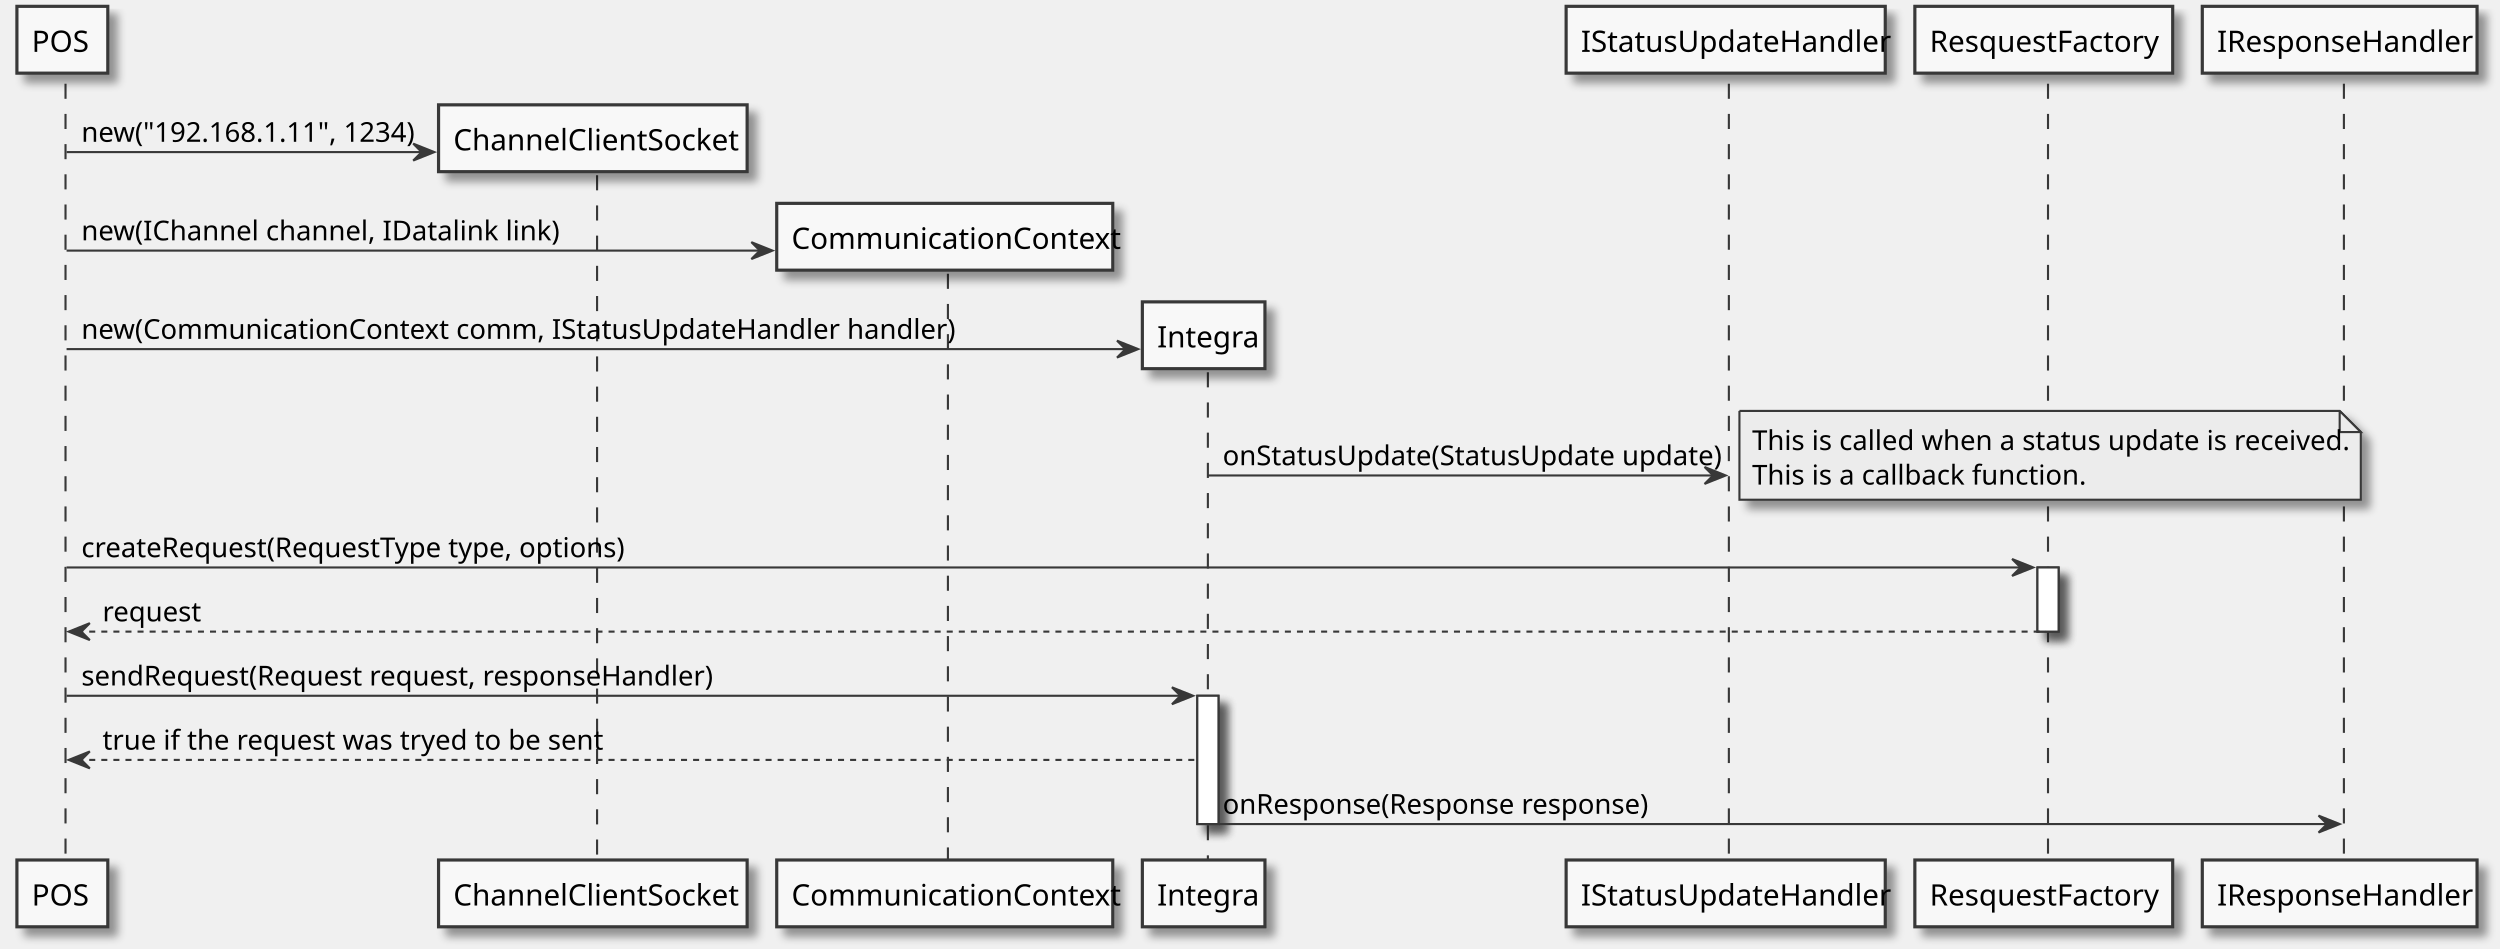
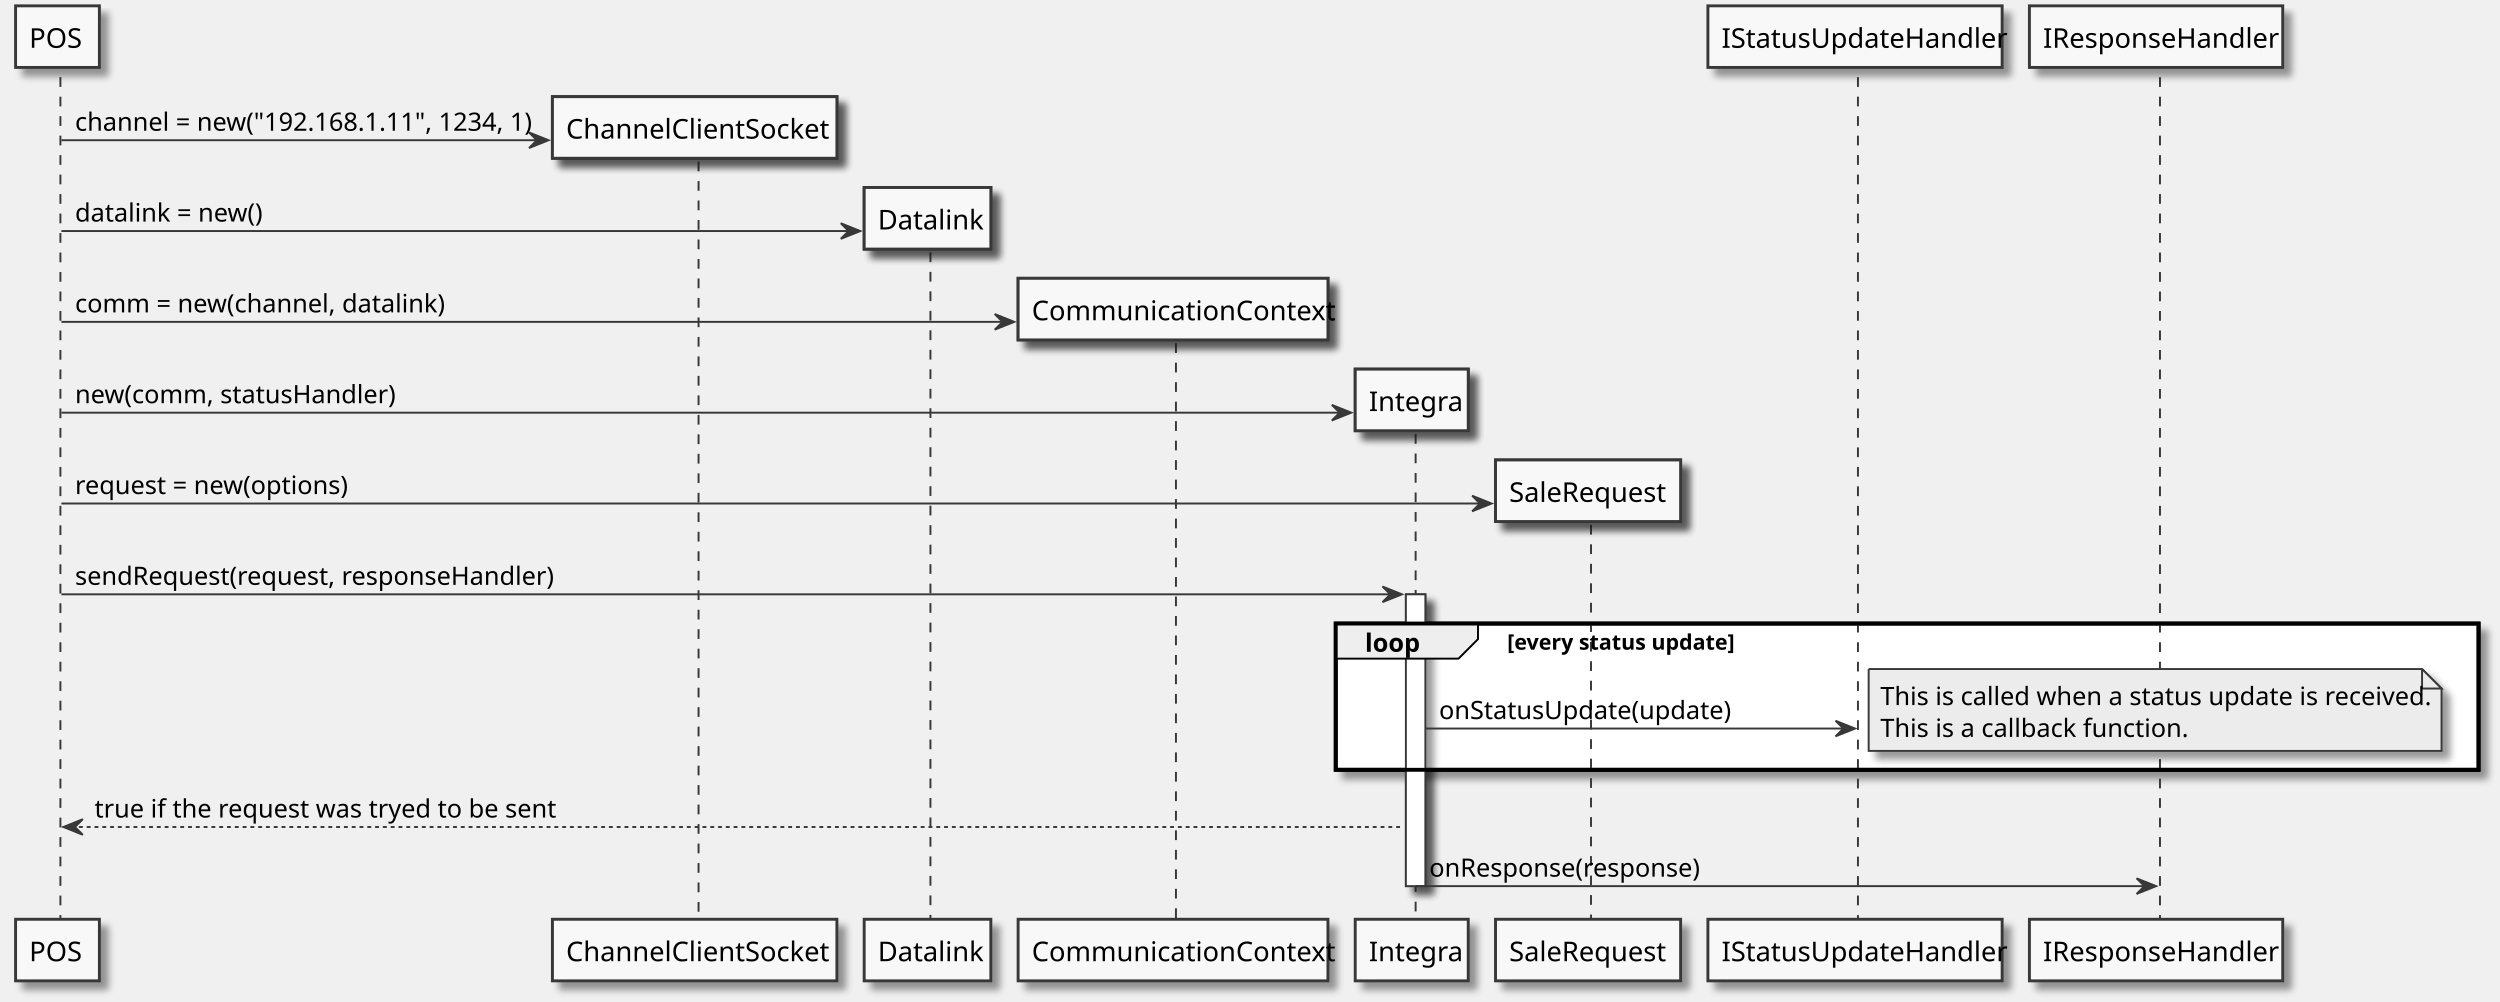
- <svg xmlns="http://www.w3.org/2000/svg" contentScriptType="application/ecmascript" contentStyleType="text/css" height="314.3px" preserveAspectRatio="none" style="width:828px;height:314px;" version="1.1" viewBox="0 0 828 314" width="828.1px" zoomAndPan="magnify">
+ <svg xmlns="http://www.w3.org/2000/svg" contentScriptType="application/ecmascript" contentStyleType="text/css" height="514px" preserveAspectRatio="none" style="width:1283px;height:514px;" version="1.1" viewBox="0 0 1283 514" width="1283px" zoomAndPan="magnify">
  <defs>
-     <filter height="300%" id="f8lqmipw35xqb" width="300%" x="-1" y="-1">
-       <feGaussianBlur result="blurOut" stdDeviation="1.4" />
+     <filter height="300%" id="f15uipazm0hk8r" width="300%" x="-1" y="-1">
+       <feGaussianBlur result="blurOut" stdDeviation="2.0" />
      <feColorMatrix in="blurOut" result="blurOut2" type="matrix" values="0 0 0 0 0 0 0 0 0 0 0 0 0 0 0 0 0 0 .4 0" />
-       <feOffset dx="2.8" dy="2.8" in="blurOut2" result="blurOut3" />
+       <feOffset dx="4.0" dy="4.0" in="blurOut2" result="blurOut3" />
      <feBlend in="SourceGraphic" in2="blurOut3" mode="normal" />
    </filter>
  </defs>
  <g>
-     <rect fill="#FFFFFF" filter="url(#f8lqmipw35xqb)" height="42.492" style="stroke: #383838; stroke-width: 0.7;" width="7" x="396.55" y="230.437" />
-     <rect fill="#FFFFFF" filter="url(#f8lqmipw35xqb)" height="21.246" style="stroke: #383838; stroke-width: 0.7;" width="7" x="674.8" y="187.945" />
-     <line style="stroke: #383838; stroke-width: 0.7; stroke-dasharray: 5.0,5.0;" x1="21.7" x2="21.7" y1="27.727" y2="285.529" />
-     <line style="stroke: #383838; stroke-width: 0.7; stroke-dasharray: 5.0,5.0;" x1="197.75" x2="197.75" y1="58.04" y2="285.529" />
-     <line style="stroke: #383838; stroke-width: 0.7; stroke-dasharray: 5.0,5.0;" x1="313.95" x2="313.95" y1="90.666" y2="285.529" />
-     <line style="stroke: #383838; stroke-width: 0.7; stroke-dasharray: 5.0,5.0;" x1="400.05" x2="400.05" y1="123.293" y2="285.529" />
-     <line style="stroke: #383838; stroke-width: 0.7; stroke-dasharray: 5.0,5.0;" x1="572.6" x2="572.6" y1="27.727" y2="285.529" />
-     <line style="stroke: #383838; stroke-width: 0.7; stroke-dasharray: 5.0,5.0;" x1="678.3" x2="678.3" y1="27.727" y2="285.529" />
-     <line style="stroke: #383838; stroke-width: 0.7; stroke-dasharray: 5.0,5.0;" x1="776.3" x2="776.3" y1="27.727" y2="285.529" />
-     <rect fill="#F8F8F8" filter="url(#f8lqmipw35xqb)" height="22.127" style="stroke: #383838; stroke-width: 1.05;" width="30.1" x="5.6" y="2.1" />
-     <text fill="#000000" font-family="sans-serif" font-size="9.8" lengthAdjust="spacingAndGlyphs" textLength="20.3" x="10.5" y="17.173">POS</text>
-     <rect fill="#F8F8F8" filter="url(#f8lqmipw35xqb)" height="22.127" style="stroke: #383838; stroke-width: 1.05;" width="30.1" x="5.6" y="284.829" />
-     <text fill="#000000" font-family="sans-serif" font-size="9.8" lengthAdjust="spacingAndGlyphs" textLength="20.3" x="10.5" y="299.902">POS</text>
-     <rect fill="#F8F8F8" filter="url(#f8lqmipw35xqb)" height="22.127" style="stroke: #383838; stroke-width: 1.05;" width="102.2" x="145.25" y="284.829" />
-     <text fill="#000000" font-family="sans-serif" font-size="9.8" lengthAdjust="spacingAndGlyphs" textLength="92.4" x="150.15" y="299.902">ChannelClientSocket</text>
-     <rect fill="#F8F8F8" filter="url(#f8lqmipw35xqb)" height="22.127" style="stroke: #383838; stroke-width: 1.05;" width="111.3" x="257.25" y="284.829" />
-     <text fill="#000000" font-family="sans-serif" font-size="9.8" lengthAdjust="spacingAndGlyphs" textLength="101.5" x="262.15" y="299.902">CommunicationContext</text>
-     <rect fill="#F8F8F8" filter="url(#f8lqmipw35xqb)" height="22.127" style="stroke: #383838; stroke-width: 1.05;" width="40.6" x="378.35" y="284.829" />
-     <text fill="#000000" font-family="sans-serif" font-size="9.8" lengthAdjust="spacingAndGlyphs" textLength="30.8" x="383.25" y="299.902">Integra</text>
-     <rect fill="#F8F8F8" filter="url(#f8lqmipw35xqb)" height="22.127" style="stroke: #383838; stroke-width: 1.05;" width="105.7" x="518.7" y="2.1" />
-     <text fill="#000000" font-family="sans-serif" font-size="9.8" lengthAdjust="spacingAndGlyphs" textLength="95.9" x="523.6" y="17.173">IStatusUpdateHandler</text>
-     <rect fill="#F8F8F8" filter="url(#f8lqmipw35xqb)" height="22.127" style="stroke: #383838; stroke-width: 1.05;" width="105.7" x="518.7" y="284.829" />
-     <text fill="#000000" font-family="sans-serif" font-size="9.8" lengthAdjust="spacingAndGlyphs" textLength="95.9" x="523.6" y="299.902">IStatusUpdateHandler</text>
-     <rect fill="#F8F8F8" filter="url(#f8lqmipw35xqb)" height="22.127" style="stroke: #383838; stroke-width: 1.05;" width="85.4" x="634.2" y="2.1" />
-     <text fill="#000000" font-family="sans-serif" font-size="9.8" lengthAdjust="spacingAndGlyphs" textLength="75.6" x="639.1" y="17.173">ResquestFactory</text>
-     <rect fill="#F8F8F8" filter="url(#f8lqmipw35xqb)" height="22.127" style="stroke: #383838; stroke-width: 1.05;" width="85.4" x="634.2" y="284.829" />
-     <text fill="#000000" font-family="sans-serif" font-size="9.8" lengthAdjust="spacingAndGlyphs" textLength="75.6" x="639.1" y="299.902">ResquestFactory</text>
-     <rect fill="#F8F8F8" filter="url(#f8lqmipw35xqb)" height="22.127" style="stroke: #383838; stroke-width: 1.05;" width="91" x="729.4" y="2.1" />
-     <text fill="#000000" font-family="sans-serif" font-size="9.8" lengthAdjust="spacingAndGlyphs" textLength="81.2" x="734.3" y="17.173">IResponseHandler</text>
-     <rect fill="#F8F8F8" filter="url(#f8lqmipw35xqb)" height="22.127" style="stroke: #383838; stroke-width: 1.05;" width="91" x="729.4" y="284.829" />
-     <text fill="#000000" font-family="sans-serif" font-size="9.8" lengthAdjust="spacingAndGlyphs" textLength="81.2" x="734.3" y="299.902">IResponseHandler</text>
-     <rect fill="#FFFFFF" filter="url(#f8lqmipw35xqb)" height="42.492" style="stroke: #383838; stroke-width: 0.7;" width="7" x="396.55" y="230.437" />
-     <rect fill="#FFFFFF" filter="url(#f8lqmipw35xqb)" height="21.246" style="stroke: #383838; stroke-width: 0.7;" width="7" x="674.8" y="187.945" />
-     <polygon fill="#383838" points="136.85,47.573,143.85,50.373,136.85,53.173,139.65,50.373" style="stroke: #383838; stroke-width: 0.7;" />
-     <line style="stroke: #383838; stroke-width: 0.7;" x1="22.05" x2="141.05" y1="50.373" y2="50.373" />
-     <text fill="#000000" font-family="sans-serif" font-size="9.1" lengthAdjust="spacingAndGlyphs" textLength="106.4" x="26.95" y="46.973">new("192.168.1.11", 1234)</text>
-     <rect fill="#F8F8F8" filter="url(#f8lqmipw35xqb)" height="22.127" style="stroke: #383838; stroke-width: 1.05;" width="102.2" x="145.25" y="34.727" />
-     <text fill="#000000" font-family="sans-serif" font-size="9.8" lengthAdjust="spacingAndGlyphs" textLength="92.4" x="150.15" y="49.8">ChannelClientSocket</text>
-     <polygon fill="#383838" points="248.85,80.199,255.85,82.999,248.85,85.799,251.65,82.999" style="stroke: #383838; stroke-width: 0.7;" />
-     <line style="stroke: #383838; stroke-width: 0.7;" x1="22.05" x2="253.05" y1="82.999" y2="82.999" />
-     <text fill="#000000" font-family="sans-serif" font-size="9.1" lengthAdjust="spacingAndGlyphs" textLength="148.4" x="26.95" y="79.6">new(IChannel channel, IDatalink link)</text>
-     <rect fill="#F8F8F8" filter="url(#f8lqmipw35xqb)" height="22.127" style="stroke: #383838; stroke-width: 1.05;" width="111.3" x="257.25" y="67.353" />
-     <text fill="#000000" font-family="sans-serif" font-size="9.8" lengthAdjust="spacingAndGlyphs" textLength="101.5" x="262.15" y="82.426">CommunicationContext</text>
-     <polygon fill="#383838" points="369.95,112.826,376.95,115.626,369.95,118.426,372.75,115.626" style="stroke: #383838; stroke-width: 0.7;" />
-     <line style="stroke: #383838; stroke-width: 0.7;" x1="22.05" x2="374.15" y1="115.626" y2="115.626" />
-     <text fill="#000000" font-family="sans-serif" font-size="9.1" lengthAdjust="spacingAndGlyphs" textLength="270.2" x="26.95" y="112.226">new(CommunicationContext comm, IStatusUpdateHandler handler)</text>
-     <rect fill="#F8F8F8" filter="url(#f8lqmipw35xqb)" height="22.127" style="stroke: #383838; stroke-width: 1.05;" width="40.6" x="378.35" y="99.98" />
-     <text fill="#000000" font-family="sans-serif" font-size="9.8" lengthAdjust="spacingAndGlyphs" textLength="30.8" x="383.25" y="115.053">Integra</text>
-     <polygon fill="#383838" points="564.55,154.675,571.55,157.475,564.55,160.275,567.35,157.475" style="stroke: #383838; stroke-width: 0.7;" />
-     <line style="stroke: #383838; stroke-width: 0.7;" x1="400.05" x2="568.75" y1="157.475" y2="157.475" />
-     <text fill="#000000" font-family="sans-serif" font-size="9.1" lengthAdjust="spacingAndGlyphs" textLength="156.1" x="404.95" y="154.076">onStatusUpdate(StatusUpdate update)</text>
-     <path d="M576.1,136.106 L576.1,165.506 L781.9,165.506 L781.9,143.106 L774.9,136.106 L576.1,136.106 " fill="#ECECEC" filter="url(#f8lqmipw35xqb)" style="stroke: #383838; stroke-width: 0.7;" />
-     <path d="M774.9,136.106 L774.9,143.106 L781.9,143.106 L774.9,136.106 " fill="#ECECEC" style="stroke: #383838; stroke-width: 0.7;" />
-     <text fill="#000000" font-family="sans-serif" font-size="9.1" lengthAdjust="spacingAndGlyphs" textLength="191.1" x="580.3" y="149.053">This is called when a status update is received.</text>
-     <text fill="#000000" font-family="sans-serif" font-size="9.1" lengthAdjust="spacingAndGlyphs" textLength="107.8" x="580.3" y="160.499">This is a callback function.</text>
-     <polygon fill="#383838" points="666.4,185.144,673.4,187.945,666.4,190.744,669.2,187.945" style="stroke: #383838; stroke-width: 0.7;" />
-     <line style="stroke: #383838; stroke-width: 0.7;" x1="22.05" x2="670.6" y1="187.945" y2="187.945" />
-     <text fill="#000000" font-family="sans-serif" font-size="9.1" lengthAdjust="spacingAndGlyphs" textLength="172.9" x="26.95" y="184.545">createRequest(RequestType type, options)</text>
-     <polygon fill="#383838" points="29.75,206.391,22.75,209.191,29.75,211.991,26.95,209.191" style="stroke: #383838; stroke-width: 0.7;" />
-     <line style="stroke: #383838; stroke-width: 0.7; stroke-dasharray: 2.0,2.0;" x1="25.55" x2="677.6" y1="209.191" y2="209.191" />
-     <text fill="#000000" font-family="sans-serif" font-size="9.1" lengthAdjust="spacingAndGlyphs" textLength="30.1" x="33.95" y="205.791">request</text>
-     <polygon fill="#383838" points="388.15,227.637,395.15,230.437,388.15,233.237,390.95,230.437" style="stroke: #383838; stroke-width: 0.7;" />
-     <line style="stroke: #383838; stroke-width: 0.7;" x1="22.05" x2="392.35" y1="230.437" y2="230.437" />
-     <text fill="#000000" font-family="sans-serif" font-size="9.1" lengthAdjust="spacingAndGlyphs" textLength="198.8" x="26.95" y="227.037">sendRequest(Request request, responseHandler)</text>
-     <polygon fill="#383838" points="29.75,248.883,22.75,251.683,29.75,254.483,26.95,251.683" style="stroke: #383838; stroke-width: 0.7;" />
-     <line style="stroke: #383838; stroke-width: 0.7; stroke-dasharray: 2.0,2.0;" x1="25.55" x2="395.85" y1="251.683" y2="251.683" />
-     <text fill="#000000" font-family="sans-serif" font-size="9.1" lengthAdjust="spacingAndGlyphs" textLength="156.1" x="33.95" y="248.283">true if the request was tryed to be sent</text>
-     <polygon fill="#383838" points="767.9,270.129,774.9,272.929,767.9,275.729,770.7,272.929" style="stroke: #383838; stroke-width: 0.7;" />
-     <line style="stroke: #383838; stroke-width: 0.7;" x1="400.05" x2="772.1" y1="272.929" y2="272.929" />
-     <text fill="#000000" font-family="sans-serif" font-size="9.1" lengthAdjust="spacingAndGlyphs" textLength="136.5" x="404.95" y="269.529">onResponse(Response response)</text>
+     <rect fill="#FFFFFF" filter="url(#f15uipazm0hk8r)" height="149.758" style="stroke: #383838; stroke-width: 1.0;" width="10" x="721.5" y="305.008" />
+     <rect fill="#F8F8F8" filter="url(#f15uipazm0hk8r)" height="31.609" style="stroke: #383838; stroke-width: 1.5;" width="146" x="283.5" y="49.609" />
+     <text fill="#000000" font-family="sans-serif" font-size="14" lengthAdjust="spacingAndGlyphs" textLength="132" x="290.5" y="71.143">ChannelClientSocket</text>
+     <rect fill="#F8F8F8" filter="url(#f15uipazm0hk8r)" height="31.609" style="stroke: #383838; stroke-width: 1.5;" width="65" x="443.5" y="96.219" />
+     <text fill="#000000" font-family="sans-serif" font-size="14" lengthAdjust="spacingAndGlyphs" textLength="51" x="450.5" y="117.752">Datalink</text>
+     <rect fill="#F8F8F8" filter="url(#f15uipazm0hk8r)" height="31.609" style="stroke: #383838; stroke-width: 1.5;" width="159" x="522.5" y="142.828" />
+     <text fill="#000000" font-family="sans-serif" font-size="14" lengthAdjust="spacingAndGlyphs" textLength="145" x="529.5" y="164.361">CommunicationContext</text>
+     <rect fill="#F8F8F8" filter="url(#f15uipazm0hk8r)" height="31.609" style="stroke: #383838; stroke-width: 1.5;" width="58" x="695.5" y="189.438" />
+     <text fill="#000000" font-family="sans-serif" font-size="14" lengthAdjust="spacingAndGlyphs" textLength="44" x="702.5" y="210.971">Integra</text>
+     <rect fill="#F8F8F8" filter="url(#f15uipazm0hk8r)" height="31.609" style="stroke: #383838; stroke-width: 1.5;" width="95" x="767.5" y="236.047" />
+     <text fill="#000000" font-family="sans-serif" font-size="14" lengthAdjust="spacingAndGlyphs" textLength="81" x="774.5" y="257.58">SaleRequest</text>
+     <rect fill="#FFFFFF" filter="url(#f15uipazm0hk8r)" height="75.055" style="stroke: #000000; stroke-width: 2.0;" width="586.5" x="685.5" y="320.008" />
+     <line style="stroke: #383838; stroke-width: 1.0; stroke-dasharray: 5.0,5.0;" x1="31" x2="31" y1="39.609" y2="472.766" />
+     <line style="stroke: #383838; stroke-width: 1.0; stroke-dasharray: 5.0,5.0;" x1="358.5" x2="358.5" y1="82.914" y2="472.766" />
+     <line style="stroke: #383838; stroke-width: 1.0; stroke-dasharray: 5.0,5.0;" x1="477.5" x2="477.5" y1="129.523" y2="472.766" />
+     <line style="stroke: #383838; stroke-width: 1.0; stroke-dasharray: 5.0,5.0;" x1="603.5" x2="603.5" y1="176.133" y2="472.766" />
+     <line style="stroke: #383838; stroke-width: 1.0; stroke-dasharray: 5.0,5.0;" x1="726.5" x2="726.5" y1="222.742" y2="472.766" />
+     <line style="stroke: #383838; stroke-width: 1.0; stroke-dasharray: 5.0,5.0;" x1="816.5" x2="816.5" y1="269.352" y2="472.766" />
+     <line style="stroke: #383838; stroke-width: 1.0; stroke-dasharray: 5.0,5.0;" x1="953.5" x2="953.5" y1="39.609" y2="472.766" />
+     <line style="stroke: #383838; stroke-width: 1.0; stroke-dasharray: 5.0,5.0;" x1="1108.5" x2="1108.5" y1="39.609" y2="472.766" />
+     <rect fill="#F8F8F8" filter="url(#f15uipazm0hk8r)" height="31.609" style="stroke: #383838; stroke-width: 1.5;" width="43" x="8" y="3" />
+     <text fill="#000000" font-family="sans-serif" font-size="14" lengthAdjust="spacingAndGlyphs" textLength="29" x="15" y="24.533">POS</text>
+     <rect fill="#F8F8F8" filter="url(#f15uipazm0hk8r)" height="31.609" style="stroke: #383838; stroke-width: 1.5;" width="43" x="8" y="471.766" />
+     <text fill="#000000" font-family="sans-serif" font-size="14" lengthAdjust="spacingAndGlyphs" textLength="29" x="15" y="493.299">POS</text>
+     <rect fill="#F8F8F8" filter="url(#f15uipazm0hk8r)" height="31.609" style="stroke: #383838; stroke-width: 1.5;" width="146" x="283.5" y="471.766" />
+     <text fill="#000000" font-family="sans-serif" font-size="14" lengthAdjust="spacingAndGlyphs" textLength="132" x="290.5" y="493.299">ChannelClientSocket</text>
+     <rect fill="#F8F8F8" filter="url(#f15uipazm0hk8r)" height="31.609" style="stroke: #383838; stroke-width: 1.5;" width="65" x="443.5" y="471.766" />
+     <text fill="#000000" font-family="sans-serif" font-size="14" lengthAdjust="spacingAndGlyphs" textLength="51" x="450.5" y="493.299">Datalink</text>
+     <rect fill="#F8F8F8" filter="url(#f15uipazm0hk8r)" height="31.609" style="stroke: #383838; stroke-width: 1.5;" width="159" x="522.5" y="471.766" />
+     <text fill="#000000" font-family="sans-serif" font-size="14" lengthAdjust="spacingAndGlyphs" textLength="145" x="529.5" y="493.299">CommunicationContext</text>
+     <rect fill="#F8F8F8" filter="url(#f15uipazm0hk8r)" height="31.609" style="stroke: #383838; stroke-width: 1.5;" width="58" x="695.5" y="471.766" />
+     <text fill="#000000" font-family="sans-serif" font-size="14" lengthAdjust="spacingAndGlyphs" textLength="44" x="702.5" y="493.299">Integra</text>
+     <rect fill="#F8F8F8" filter="url(#f15uipazm0hk8r)" height="31.609" style="stroke: #383838; stroke-width: 1.5;" width="95" x="767.5" y="471.766" />
+     <text fill="#000000" font-family="sans-serif" font-size="14" lengthAdjust="spacingAndGlyphs" textLength="81" x="774.5" y="493.299">SaleRequest</text>
+     <rect fill="#F8F8F8" filter="url(#f15uipazm0hk8r)" height="31.609" style="stroke: #383838; stroke-width: 1.5;" width="151" x="876.5" y="3" />
+     <text fill="#000000" font-family="sans-serif" font-size="14" lengthAdjust="spacingAndGlyphs" textLength="137" x="883.5" y="24.533">IStatusUpdateHandler</text>
+     <rect fill="#F8F8F8" filter="url(#f15uipazm0hk8r)" height="31.609" style="stroke: #383838; stroke-width: 1.5;" width="151" x="876.5" y="471.766" />
+     <text fill="#000000" font-family="sans-serif" font-size="14" lengthAdjust="spacingAndGlyphs" textLength="137" x="883.5" y="493.299">IStatusUpdateHandler</text>
+     <rect fill="#F8F8F8" filter="url(#f15uipazm0hk8r)" height="31.609" style="stroke: #383838; stroke-width: 1.5;" width="130" x="1041.5" y="3" />
+     <text fill="#000000" font-family="sans-serif" font-size="14" lengthAdjust="spacingAndGlyphs" textLength="116" x="1048.5" y="24.533">IResponseHandler</text>
+     <rect fill="#F8F8F8" filter="url(#f15uipazm0hk8r)" height="31.609" style="stroke: #383838; stroke-width: 1.5;" width="130" x="1041.5" y="471.766" />
+     <text fill="#000000" font-family="sans-serif" font-size="14" lengthAdjust="spacingAndGlyphs" textLength="116" x="1048.5" y="493.299">IResponseHandler</text>
+     <rect fill="#FFFFFF" filter="url(#f15uipazm0hk8r)" height="149.758" style="stroke: #383838; stroke-width: 1.0;" width="10" x="721.5" y="305.008" />
+     <polygon fill="#383838" points="271.5,67.961,281.5,71.961,271.5,75.961,275.5,71.961" style="stroke: #383838; stroke-width: 1.0;" />
+     <line style="stroke: #383838; stroke-width: 1.0;" x1="31.5" x2="277.5" y1="71.961" y2="71.961" />
+     <text fill="#000000" font-family="sans-serif" font-size="13" lengthAdjust="spacingAndGlyphs" textLength="228" x="38.5" y="67.105">channel = new("192.168.1.11", 1234, 1)</text>
+     <rect fill="#F8F8F8" filter="url(#f15uipazm0hk8r)" height="31.609" style="stroke: #383838; stroke-width: 1.5;" width="146" x="283.5" y="49.609" />
+     <text fill="#000000" font-family="sans-serif" font-size="14" lengthAdjust="spacingAndGlyphs" textLength="132" x="290.5" y="71.143">ChannelClientSocket</text>
+     <polygon fill="#383838" points="431.5,114.57,441.5,118.57,431.5,122.57,435.5,118.57" style="stroke: #383838; stroke-width: 1.0;" />
+     <line style="stroke: #383838; stroke-width: 1.0;" x1="31.5" x2="437.5" y1="118.57" y2="118.57" />
+     <text fill="#000000" font-family="sans-serif" font-size="13" lengthAdjust="spacingAndGlyphs" textLength="92" x="38.5" y="113.714">datalink = new()</text>
+     <rect fill="#F8F8F8" filter="url(#f15uipazm0hk8r)" height="31.609" style="stroke: #383838; stroke-width: 1.5;" width="65" x="443.5" y="96.219" />
+     <text fill="#000000" font-family="sans-serif" font-size="14" lengthAdjust="spacingAndGlyphs" textLength="51" x="450.5" y="117.752">Datalink</text>
+     <polygon fill="#383838" points="510.5,161.18,520.5,165.18,510.5,169.18,514.5,165.18" style="stroke: #383838; stroke-width: 1.0;" />
+     <line style="stroke: #383838; stroke-width: 1.0;" x1="31.5" x2="516.5" y1="165.18" y2="165.18" />
+     <text fill="#000000" font-family="sans-serif" font-size="13" lengthAdjust="spacingAndGlyphs" textLength="181" x="38.5" y="160.323">comm = new(channel, datalink)</text>
+     <rect fill="#F8F8F8" filter="url(#f15uipazm0hk8r)" height="31.609" style="stroke: #383838; stroke-width: 1.5;" width="159" x="522.5" y="142.828" />
+     <text fill="#000000" font-family="sans-serif" font-size="14" lengthAdjust="spacingAndGlyphs" textLength="145" x="529.5" y="164.361">CommunicationContext</text>
+     <polygon fill="#383838" points="683.5,207.789,693.5,211.789,683.5,215.789,687.5,211.789" style="stroke: #383838; stroke-width: 1.0;" />
+     <line style="stroke: #383838; stroke-width: 1.0;" x1="31.5" x2="689.5" y1="211.789" y2="211.789" />
+     <text fill="#000000" font-family="sans-serif" font-size="13" lengthAdjust="spacingAndGlyphs" textLength="155" x="38.5" y="206.933">new(comm, statusHandler)</text>
+     <rect fill="#F8F8F8" filter="url(#f15uipazm0hk8r)" height="31.609" style="stroke: #383838; stroke-width: 1.5;" width="58" x="695.5" y="189.438" />
+     <text fill="#000000" font-family="sans-serif" font-size="14" lengthAdjust="spacingAndGlyphs" textLength="44" x="702.5" y="210.971">Integra</text>
+     <polygon fill="#383838" points="755.5,254.398,765.5,258.398,755.5,262.398,759.5,258.398" style="stroke: #383838; stroke-width: 1.0;" />
+     <line style="stroke: #383838; stroke-width: 1.0;" x1="31.5" x2="761.5" y1="258.398" y2="258.398" />
+     <text fill="#000000" font-family="sans-serif" font-size="13" lengthAdjust="spacingAndGlyphs" textLength="132" x="38.5" y="253.542">request = new(options)</text>
+     <rect fill="#F8F8F8" filter="url(#f15uipazm0hk8r)" height="31.609" style="stroke: #383838; stroke-width: 1.5;" width="95" x="767.5" y="236.047" />
+     <text fill="#000000" font-family="sans-serif" font-size="14" lengthAdjust="spacingAndGlyphs" textLength="81" x="774.5" y="257.58">SaleRequest</text>
+     <polygon fill="#383838" points="709.5,301.008,719.5,305.008,709.5,309.008,713.5,305.008" style="stroke: #383838; stroke-width: 1.0;" />
+     <line style="stroke: #383838; stroke-width: 1.0;" x1="31.5" x2="715.5" y1="305.008" y2="305.008" />
+     <text fill="#000000" font-family="sans-serif" font-size="13" lengthAdjust="spacingAndGlyphs" textLength="232" x="38.5" y="300.151">sendRequest(request, responseHandler)</text>
+     <path d="M685.5,320.008 L758.5,320.008 L758.5,328.008 L748.5,338.008 L685.5,338.008 L685.5,320.008 " fill="#EEEEEE" style="stroke: #000000; stroke-width: 1.0;" />
+     <rect fill="none" height="75.055" style="stroke: #000000; stroke-width: 2.0;" width="586.5" x="685.5" y="320.008" />
+     <text fill="#000000" font-family="sans-serif" font-size="13" font-weight="bold" lengthAdjust="spacingAndGlyphs" textLength="28" x="700.5" y="334.503">loop</text>
+     <text fill="#000000" font-family="sans-serif" font-size="11" font-weight="bold" lengthAdjust="spacingAndGlyphs" textLength="118" x="773.5" y="333.427">[every status update]</text>
+     <polygon fill="#383838" points="942,369.887,952,373.887,942,377.887,946,373.887" style="stroke: #383838; stroke-width: 1.0;" />
+     <line style="stroke: #383838; stroke-width: 1.0;" x1="731.5" x2="948" y1="373.887" y2="373.887" />
+     <text fill="#000000" font-family="sans-serif" font-size="13" lengthAdjust="spacingAndGlyphs" textLength="140" x="738.5" y="369.03">onStatusUpdate(update)</text>
+     <path d="M959,343.359 L959,385.359 L1253,385.359 L1253,353.359 L1243,343.359 L959,343.359 " fill="#ECECEC" filter="url(#f15uipazm0hk8r)" style="stroke: #383838; stroke-width: 1.0;" />
+     <path d="M1243,343.359 L1243,353.359 L1253,353.359 L1243,343.359 " fill="#ECECEC" style="stroke: #383838; stroke-width: 1.0;" />
+     <text fill="#000000" font-family="sans-serif" font-size="13" lengthAdjust="spacingAndGlyphs" textLength="273" x="965" y="361.854">This is called when a status update is received.</text>
+     <text fill="#000000" font-family="sans-serif" font-size="13" lengthAdjust="spacingAndGlyphs" textLength="154" x="965" y="378.206">This is a callback function.</text>
+     <polygon fill="#383838" points="42.5,420.414,32.5,424.414,42.5,428.414,38.5,424.414" style="stroke: #383838; stroke-width: 1.0;" />
+     <line style="stroke: #383838; stroke-width: 1.0; stroke-dasharray: 2.0,2.0;" x1="36.5" x2="720.5" y1="424.414" y2="424.414" />
+     <text fill="#000000" font-family="sans-serif" font-size="13" lengthAdjust="spacingAndGlyphs" textLength="223" x="48.5" y="419.558">true if the request was tryed to be sent</text>
+     <polygon fill="#383838" points="1096.5,450.766,1106.5,454.766,1096.5,458.766,1100.5,454.766" style="stroke: #383838; stroke-width: 1.0;" />
+     <line style="stroke: #383838; stroke-width: 1.0;" x1="726.5" x2="1102.5" y1="454.766" y2="454.766" />
+     <text fill="#000000" font-family="sans-serif" font-size="13" lengthAdjust="spacingAndGlyphs" textLength="133" x="733.5" y="449.909">onResponse(response)</text>
  </g>
</svg>
